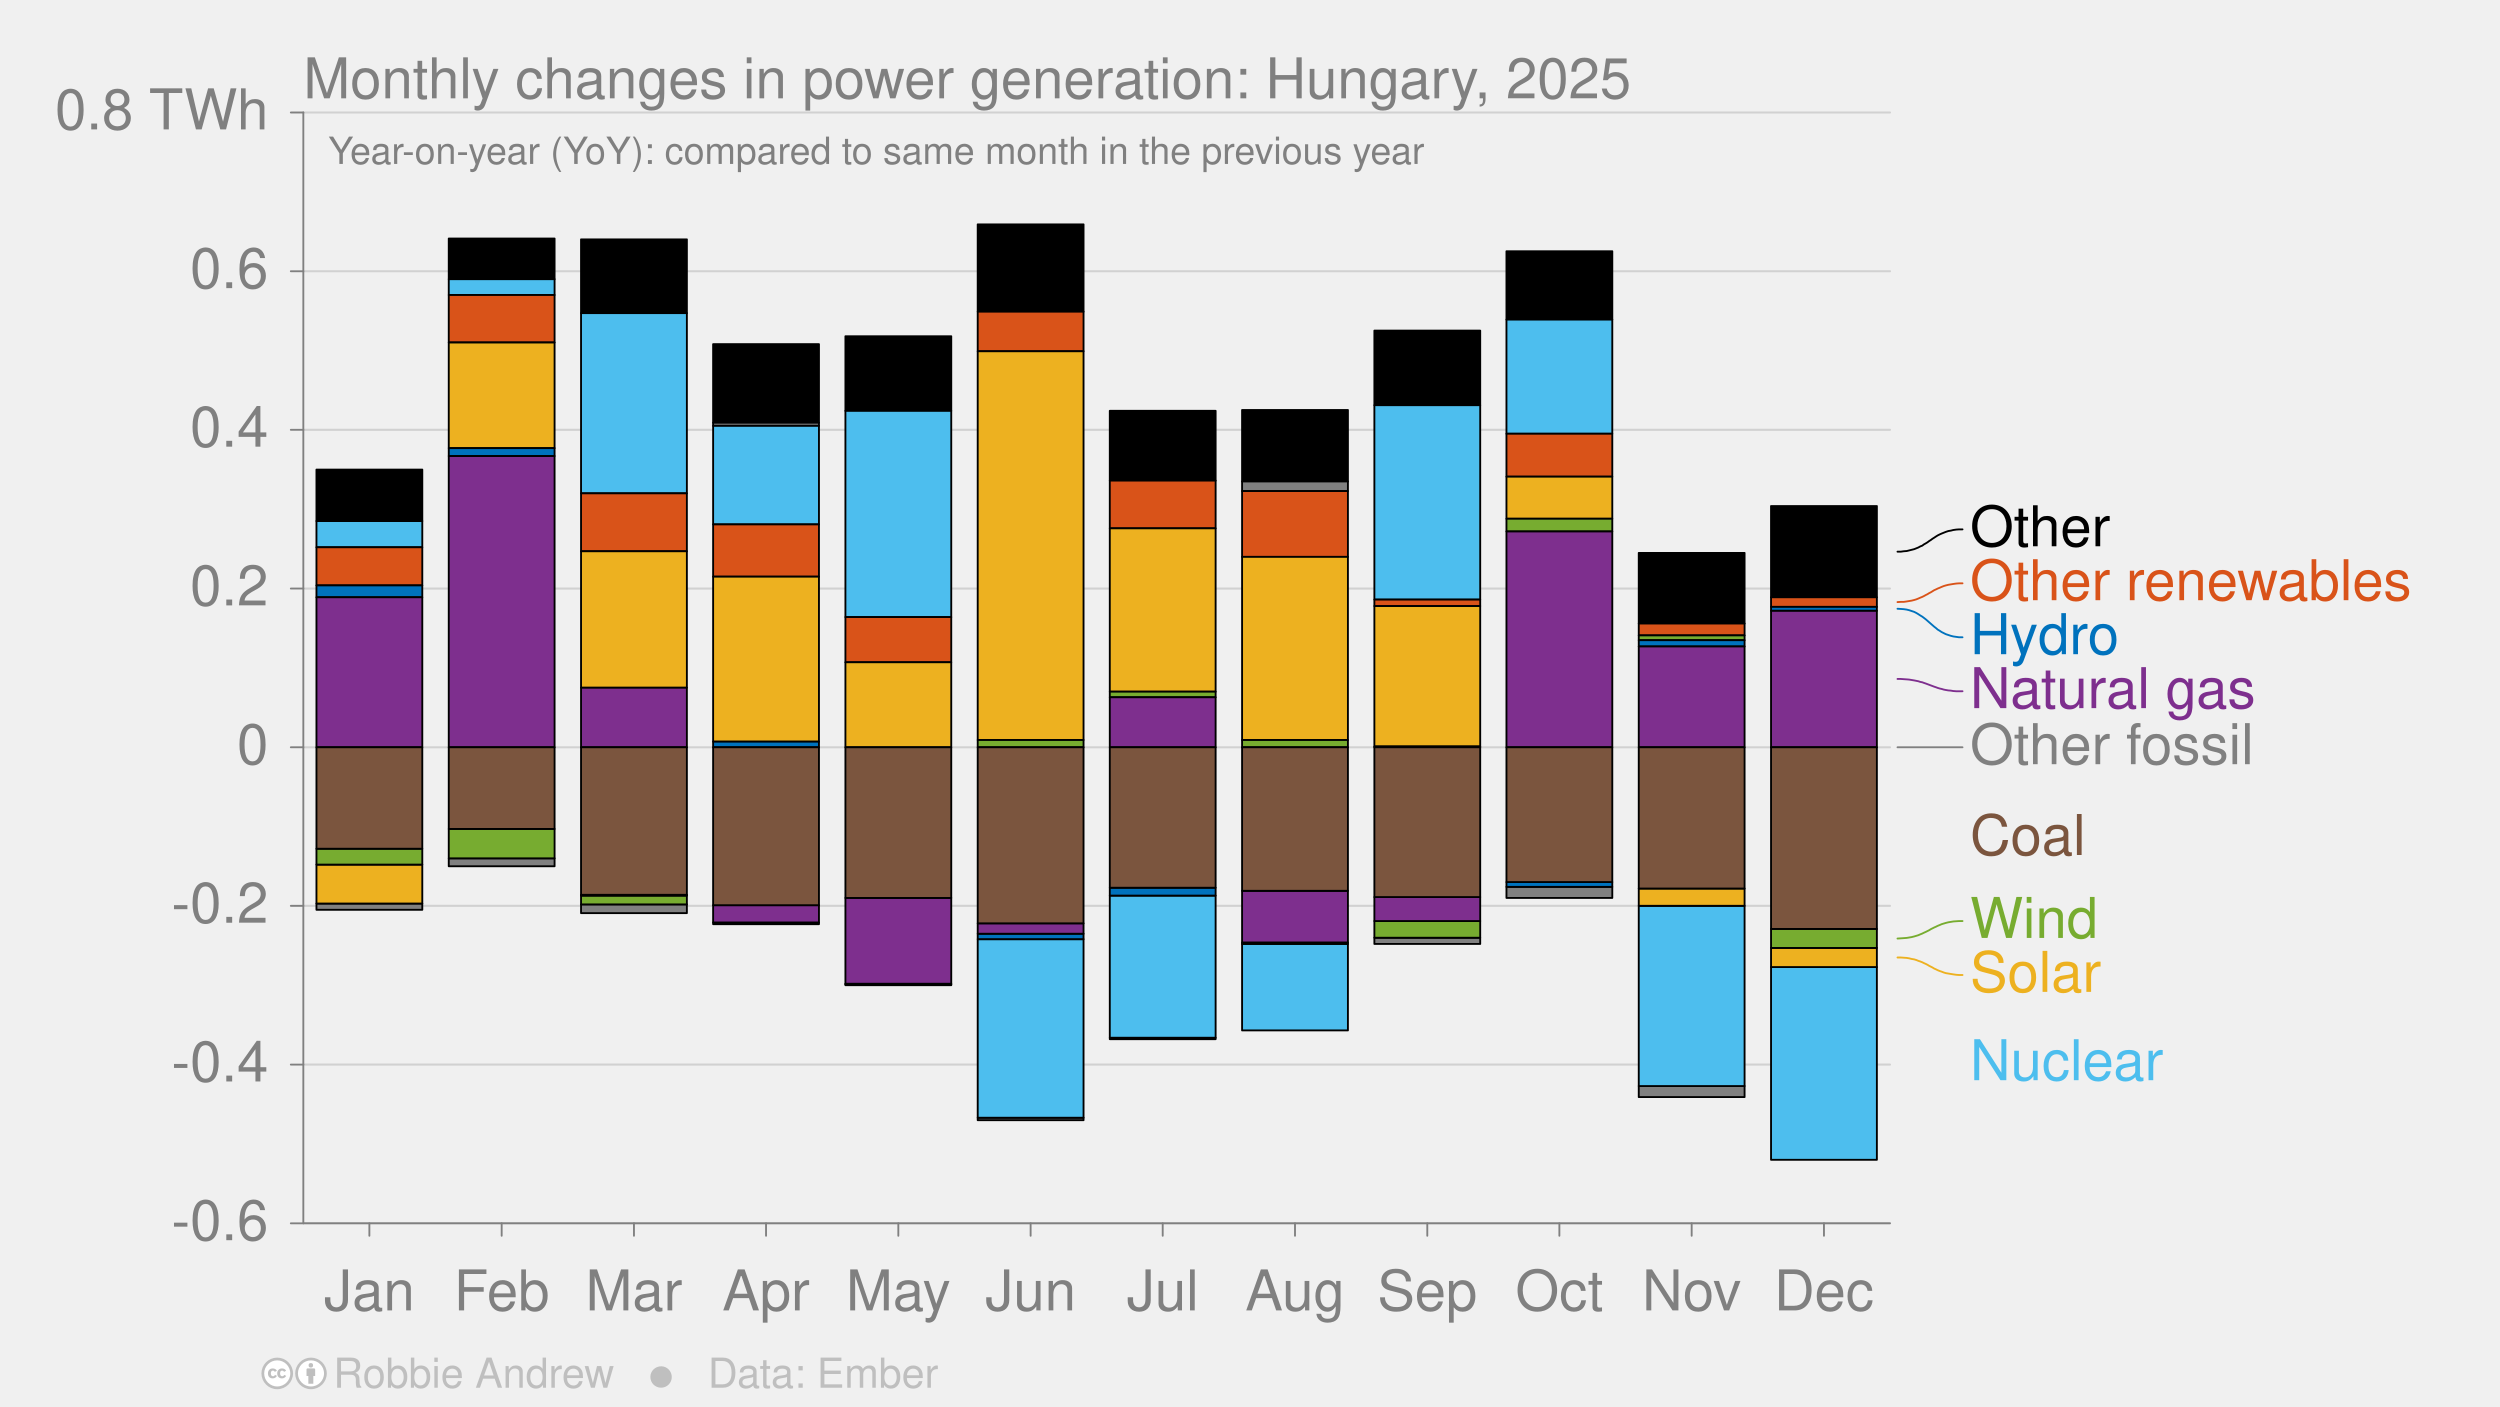
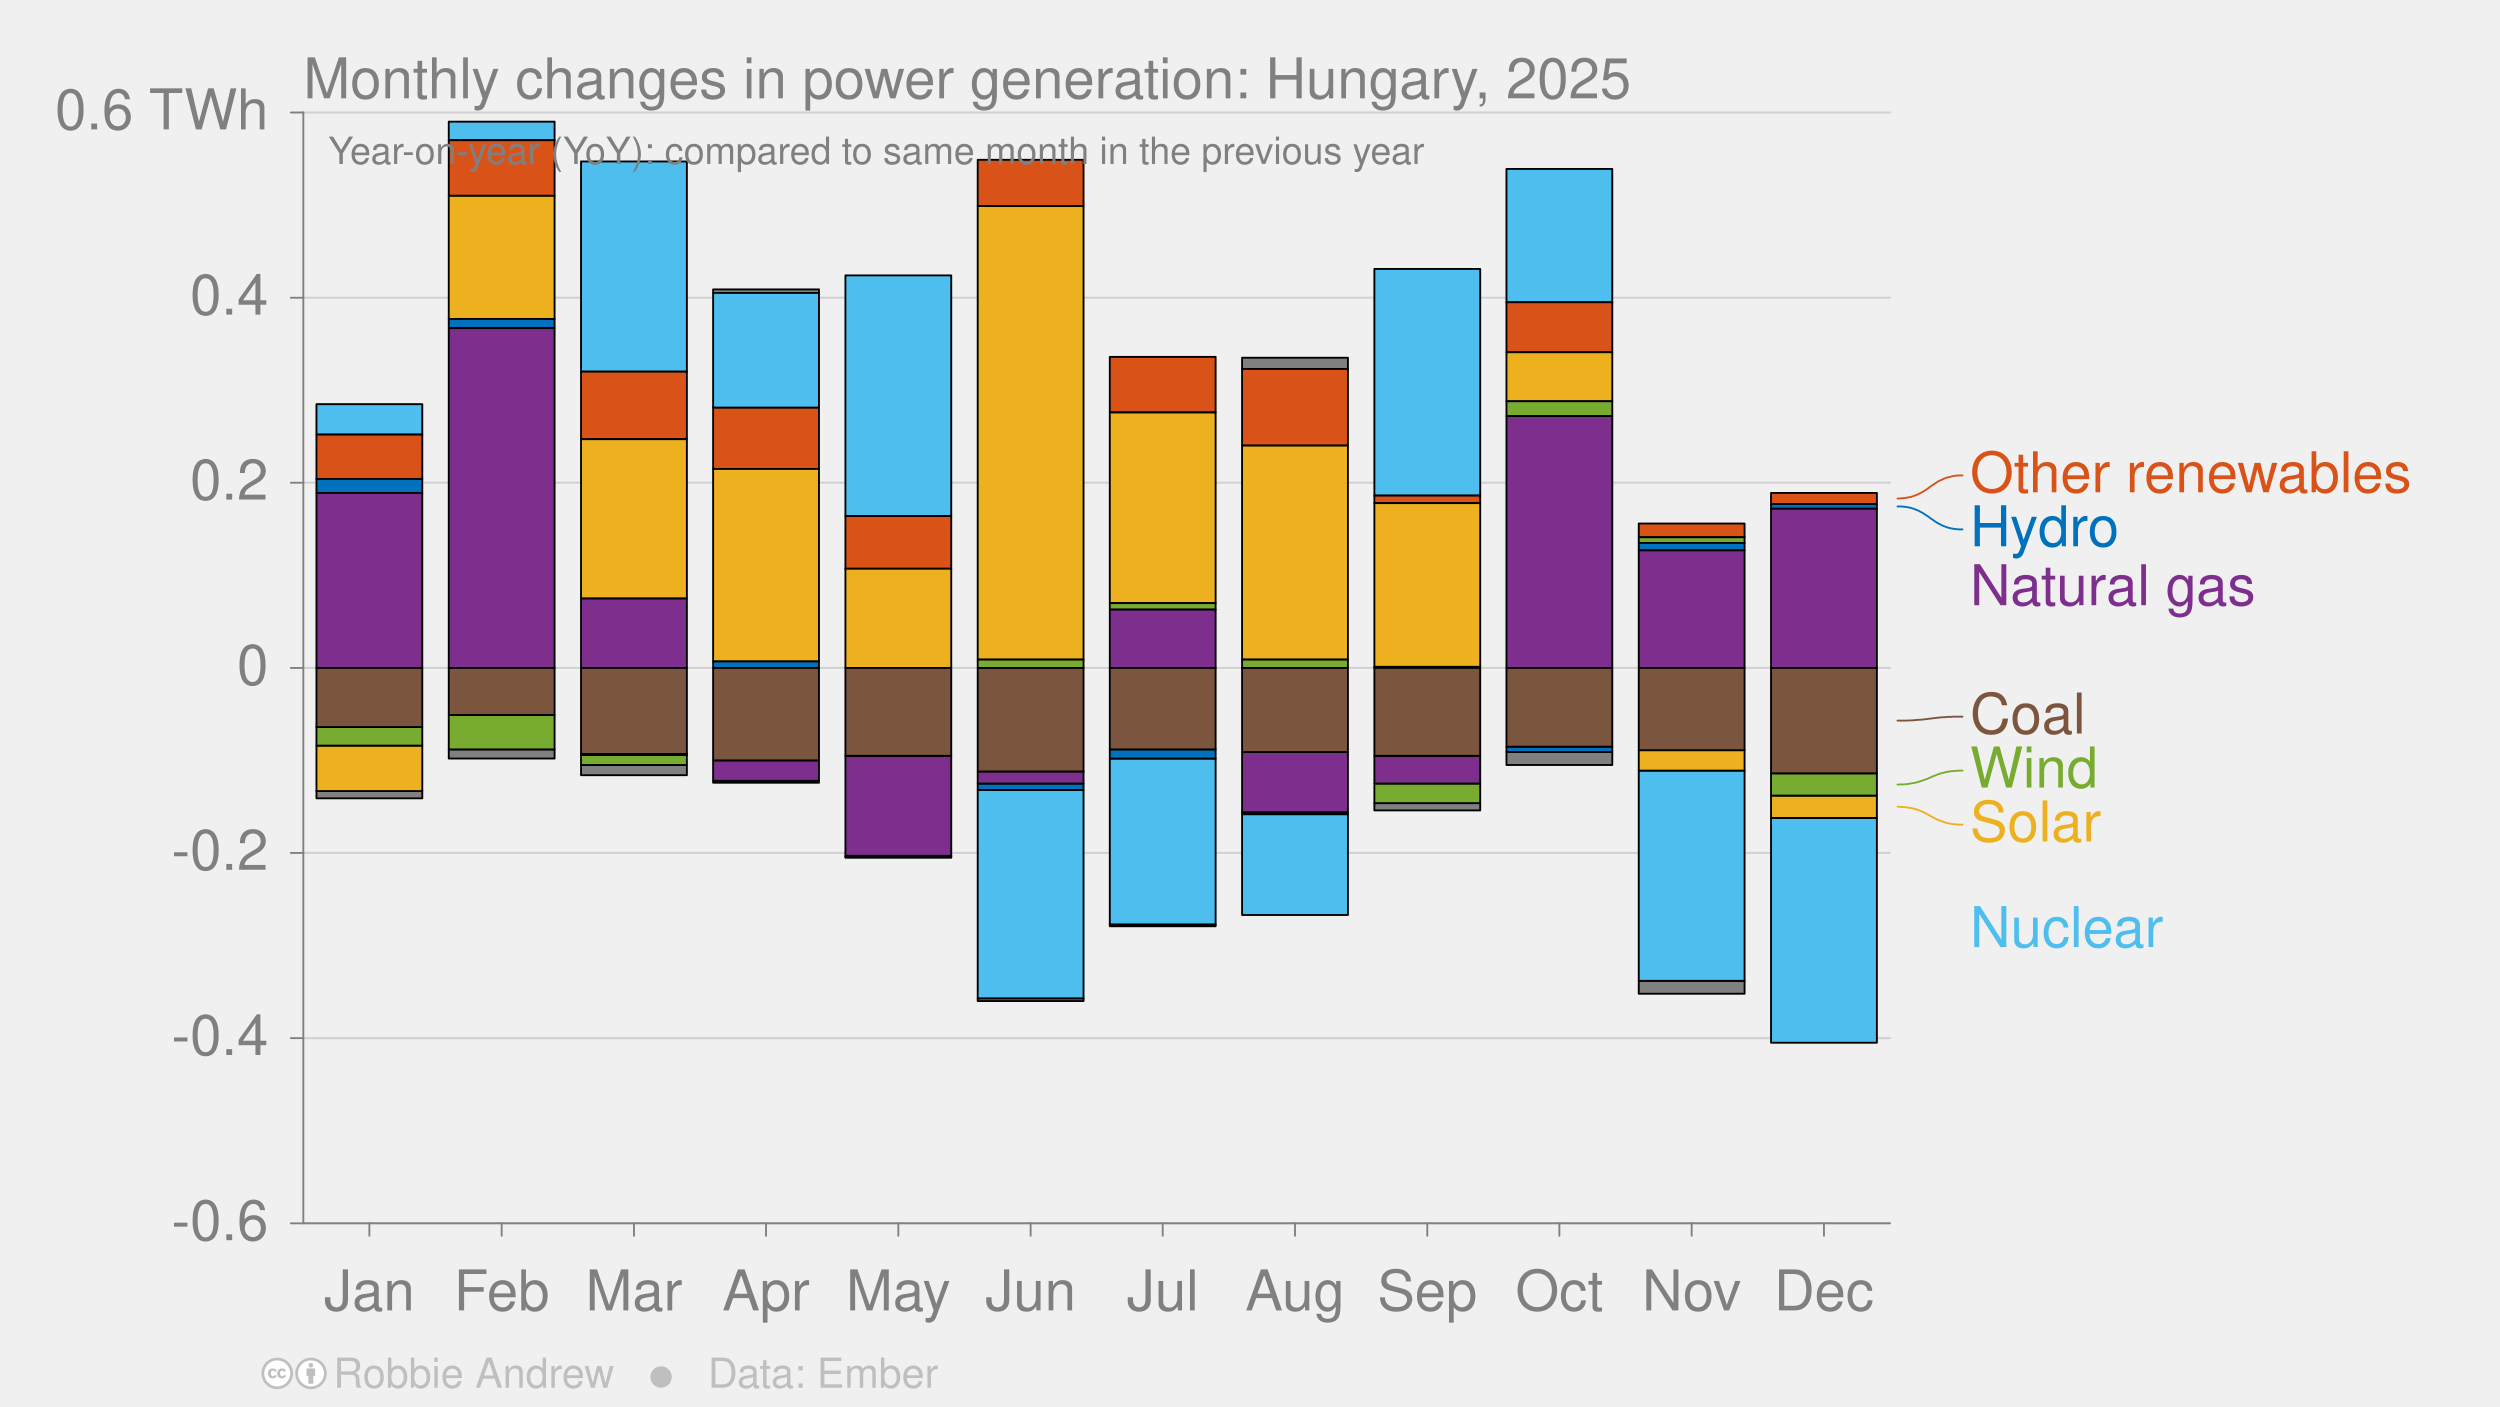
<svg xmlns="http://www.w3.org/2000/svg" xmlns:xlink="http://www.w3.org/1999/xlink" version="1.1" width="100%" height="100%" viewBox="0 0 1200.000 674.916">
  <style type="text/css">
  #main {font-family:Helvetica,Arial,sans-serif; font-size:27.00px;
         fill-opacity:1; fill:#000000; stroke:none; stroke-linejoin:round; stroke-linecap:round; stroke-width:1.00;}
  .marker {stroke-opacity:0;fill-opacity:0;}
  .marker:hover {stroke-opacity:0.5; fill-opacity:1;}
  .ticklabel {font-size:27.00px;fill:#808080;stroke:none;font-family:Helvetica}
  .ytl {text-anchor:end;}
  .dp1 {pointer-events:none;font-size:70%;text-anchor:middle;fill:#000000;}
  .dp2 {pointer-events:none;font-size:70%;text-anchor:middle;fill:#FFFFFF;}
  .numtip {pointer-events:none;}
  .cc {opacity:0.25;}
.dl_fe {background-color:#FDFFDF;display:flex;margin:auto;align-items:center}
.dl_fe_p {font-size:20px;text-align:center;margin:3px}
.dl_el {display:none;pointer-events:none;}
.cc:hover + .dl_el {display:block;}
text:hover + .dl_el {display:block;}
</style>
  <defs>
    <clipPath id="axis_clip">
      <rect x="145.8" y="54.2" width="761.2" height="532.8" />
    </clipPath>
    <path id="line_x" d="M 145.600,0 h 761.600" stroke="#262626" stroke-opacity="0.15" stroke-width="1.00" />
    <path id="tick_y" d="M 145.600,0 h -6.000" stroke="#808080" stroke-width="0.90" />
    <path id="tick_x" d="M 0,587.177 v 6.000" stroke="#808080" stroke-width="0.90" />
  </defs>
  <g id="main">
    <use xlink:href="#line_x" transform="translate(0,587.2)" />
-     <use xlink:href="#line_x" transform="translate(0,511.0)" />
-     <use xlink:href="#line_x" transform="translate(0,434.8)" />
-     <use xlink:href="#line_x" transform="translate(0,358.7)" />
-     <use xlink:href="#line_x" transform="translate(0,282.5)" />
-     <use xlink:href="#line_x" transform="translate(0,206.3)" />
-     <use xlink:href="#line_x" transform="translate(0,130.2)" />
+     <use xlink:href="#line_x" transform="translate(0,498.3)" />
+     <use xlink:href="#line_x" transform="translate(0,409.4)" />
+     <use xlink:href="#line_x" transform="translate(0,320.6)" />
+     <use xlink:href="#line_x" transform="translate(0,231.7)" />
+     <use xlink:href="#line_x" transform="translate(0,142.9)" />
    <use xlink:href="#line_x" transform="translate(0,54.0)" />
    <use xlink:href="#tick_y" transform="translate(0,587.2)" />
-     <use xlink:href="#tick_y" transform="translate(0,511.0)" />
-     <use xlink:href="#tick_y" transform="translate(0,434.8)" />
-     <use xlink:href="#tick_y" transform="translate(0,358.7)" />
-     <use xlink:href="#tick_y" transform="translate(0,282.5)" />
-     <use xlink:href="#tick_y" transform="translate(0,206.3)" />
-     <use xlink:href="#tick_y" transform="translate(0,130.2)" />
+     <use xlink:href="#tick_y" transform="translate(0,498.3)" />
+     <use xlink:href="#tick_y" transform="translate(0,409.4)" />
+     <use xlink:href="#tick_y" transform="translate(0,320.6)" />
+     <use xlink:href="#tick_y" transform="translate(0,231.7)" />
+     <use xlink:href="#tick_y" transform="translate(0,142.9)" />
    <use xlink:href="#tick_y" transform="translate(0,54.0)" />
    <use xlink:href="#tick_x" transform="translate(177.3,0)" />
    <use xlink:href="#tick_x" transform="translate(240.8,0)" />
    <use xlink:href="#tick_x" transform="translate(304.3,0)" />
    <use xlink:href="#tick_x" transform="translate(367.7,0)" />
    <use xlink:href="#tick_x" transform="translate(431.2,0)" />
    <use xlink:href="#tick_x" transform="translate(494.7,0)" />
    <use xlink:href="#tick_x" transform="translate(558.1,0)" />
    <use xlink:href="#tick_x" transform="translate(621.6,0)" />
    <use xlink:href="#tick_x" transform="translate(685.1,0)" />
    <use xlink:href="#tick_x" transform="translate(748.5,0)" />
    <use xlink:href="#tick_x" transform="translate(812.0,0)" />
    <use xlink:href="#tick_x" transform="translate(875.5,0)" />
    <polyline points="145.6,53.993 145.6,587.177 907.2,587.177" stroke="#808080" stroke-width="0.90" fill="none" />
    <text class="ticklabel xtl" transform="translate(177.3,629.0)" text-anchor="middle">Jan</text>
    <text class="ticklabel xtl" transform="translate(240.8,629.0)" text-anchor="middle">Feb</text>
    <text class="ticklabel xtl" transform="translate(304.3,629.0)" text-anchor="middle">Mar</text>
    <text class="ticklabel xtl" transform="translate(367.7,629.0)" text-anchor="middle">Apr</text>
    <text class="ticklabel xtl" transform="translate(431.2,629.0)" text-anchor="middle">May</text>
    <text class="ticklabel xtl" transform="translate(494.7,629.0)" text-anchor="middle">Jun</text>
    <text class="ticklabel xtl" transform="translate(558.1,629.0)" text-anchor="middle">Jul</text>
    <text class="ticklabel xtl" transform="translate(621.6,629.0)" text-anchor="middle">Aug</text>
    <text class="ticklabel xtl" transform="translate(685.1,629.0)" text-anchor="middle">Sep</text>
    <text class="ticklabel xtl" transform="translate(748.5,629.0)" text-anchor="middle">Oct</text>
    <text class="ticklabel xtl" transform="translate(812.0,629.0)" text-anchor="middle">Nov</text>
    <text class="ticklabel xtl" transform="translate(875.5,629.0)" text-anchor="middle">Dec</text>
    <text class="ticklabel ytl" transform="translate(128.8,595.3)">-0.6</text>
-     <text class="ticklabel ytl" transform="translate(128.8,519.1)">-0.4</text>
-     <text class="ticklabel ytl" transform="translate(128.8,442.9)">-0.2</text>
-     <text class="ticklabel ytl" transform="translate(128.8,366.8)">0</text>
-     <text class="ticklabel ytl" transform="translate(128.8,290.6)">0.2</text>
-     <text class="ticklabel ytl" transform="translate(128.8,214.4)">0.4</text>
-     <text class="ticklabel ytl" transform="translate(128.8,138.3)">0.6</text>
-     <text class="ticklabel ytl" transform="translate(128.8,62.1)">0.8 TWh</text>
-     <g stroke="#000" stroke-width="0.90" fill="#000" clip-path="url(#axis_clip)">
-       <polygon class="pl" points="151.9,225.4 151.9,250.1 202.7,250.1 202.7,225.4 151.9,225.4" />
-       <polygon class="pl" points="215.4,114.5 215.4,134.0 266.2,134.0 266.2,114.5 215.4,114.5" />
-       <polygon class="pl" points="278.9,114.9 278.9,150.3 329.7,150.3 329.7,114.9 278.9,114.9" />
-       <polygon class="pl" points="342.3,165.2 342.3,202.9 393.1,202.9 393.1,165.2 342.3,165.2" />
-       <polygon class="pl" points="405.8,161.4 405.8,197.2 456.6,197.2 456.6,161.4 405.8,161.4" />
-       <polygon class="pl" points="469.3,107.7 469.3,149.6 520.1,149.6 520.1,107.7 469.3,107.7" />
-       <polygon class="pl" points="532.7,197.2 532.7,230.7 583.5,230.7 583.5,197.2 532.7,197.2" />
-       <polygon class="pl" points="596.2,196.8 596.2,231.1 647.0,231.1 647.0,196.8 596.2,196.8" />
-       <polygon class="pl" points="659.7,158.7 659.7,194.5 710.5,194.5 710.5,158.7 659.7,158.7" />
-       <polygon class="pl" points="723.1,120.6 723.1,153.4 773.9,153.4 773.9,120.6 723.1,120.6" />
-       <polygon class="pl" points="786.6,265.4 786.6,299.3 837.4,299.3 837.4,265.4 786.6,265.4" />
-       <polygon class="pl" points="850.1,242.9 850.1,286.7 900.9,286.7 900.9,242.9 850.1,242.9" />
-     </g>
+     <text class="ticklabel ytl" transform="translate(128.8,506.4)">-0.4</text>
+     <text class="ticklabel ytl" transform="translate(128.8,417.5)">-0.2</text>
+     <text class="ticklabel ytl" transform="translate(128.8,328.7)">0</text>
+     <text class="ticklabel ytl" transform="translate(128.8,239.8)">0.2</text>
+     <text class="ticklabel ytl" transform="translate(128.8,151.0)">0.4</text>
+     <text class="ticklabel ytl" transform="translate(128.8,62.1)">0.6 TWh</text>
    <g stroke="#000" stroke-width="0.90" fill="#808080" clip-path="url(#axis_clip)">
-       <polygon class="pl" points="151.9,436.7 151.9,433.7 202.7,433.7 202.7,436.7 151.9,436.7" />
-       <polygon class="pl" points="215.4,415.8 215.4,412.0 266.2,412.0 266.2,415.8 215.4,415.8" />
-       <polygon class="pl" points="278.9,438.3 278.9,434.1 329.7,434.1 329.7,438.3 278.9,438.3" />
-       <polygon class="pl" points="342.3,202.9 342.3,204.4 393.1,204.4 393.1,202.9 342.3,202.9" />
-       <polygon class="pl" points="405.8,472.9 405.8,472.5 456.6,472.5 456.6,472.9 405.8,472.9" />
-       <polygon class="pl" points="469.3,537.7 469.3,536.5 520.1,536.5 520.1,537.7 469.3,537.7" />
-       <polygon class="pl" points="532.7,498.8 532.7,498.1 583.5,498.1 583.5,498.8 532.7,498.8" />
-       <polygon class="pl" points="596.2,231.1 596.2,235.7 647.0,235.7 647.0,231.1 596.2,231.1" />
-       <polygon class="pl" points="659.7,453.1 659.7,450.1 710.5,450.1 710.5,453.1 659.7,453.1" />
-       <polygon class="pl" points="723.1,431.0 723.1,425.7 773.9,425.7 773.9,431.0 723.1,431.0" />
-       <polygon class="pl" points="786.6,526.6 786.6,521.3 837.4,521.3 837.4,526.6 786.6,526.6" />
+       <polygon class="pl" points="151.9,383.2 151.9,379.7 202.7,379.7 202.7,383.2 151.9,383.2" />
+       <polygon class="pl" points="215.4,364.1 215.4,359.7 266.2,359.7 266.2,364.1 215.4,364.1" />
+       <polygon class="pl" points="278.9,372.1 278.9,367.2 329.7,367.2 329.7,372.1 278.9,372.1" />
+       <polygon class="pl" points="342.3,138.9 342.3,140.6 393.1,140.6 393.1,138.9 342.3,138.9" />
+       <polygon class="pl" points="405.8,411.7 405.8,411.2 456.6,411.2 456.6,411.7 405.8,411.7" />
+       <polygon class="pl" points="469.3,480.5 469.3,479.2 520.1,479.2 520.1,480.5 469.3,480.5" />
+       <polygon class="pl" points="532.7,444.6 532.7,443.7 583.5,443.7 583.5,444.6 532.7,444.6" />
+       <polygon class="pl" points="596.2,171.7 596.2,177.1 647.0,177.1 647.0,171.7 596.2,171.7" />
+       <polygon class="pl" points="659.7,389.0 659.7,385.5 710.5,385.5 710.5,389.0 659.7,389.0" />
+       <polygon class="pl" points="723.1,367.2 723.1,361.0 773.9,361.0 773.9,367.2 723.1,367.2" />
+       <polygon class="pl" points="786.6,477.0 786.6,470.8 837.4,470.8 837.4,477.0 786.6,477.0" />
    </g>
    <g stroke="#000" stroke-width="0.90" fill="#4DBEEE" clip-path="url(#axis_clip)">
-       <polygon class="pl" points="151.9,250.1 151.9,262.7 202.7,262.7 202.7,250.1 151.9,250.1" />
-       <polygon class="pl" points="215.4,134.0 215.4,141.6 266.2,141.6 266.2,134.0 215.4,134.0" />
-       <polygon class="pl" points="278.9,150.3 278.9,236.8 329.7,236.8 329.7,150.3 278.9,150.3" />
-       <polygon class="pl" points="342.3,204.4 342.3,251.7 393.1,251.7 393.1,204.4 342.3,204.4" />
-       <polygon class="pl" points="405.8,197.2 405.8,296.2 456.6,296.2 456.6,197.2 405.8,197.2" />
-       <polygon class="pl" points="469.3,536.5 469.3,450.8 520.1,450.8 520.1,536.5 469.3,536.5" />
-       <polygon class="pl" points="532.7,498.1 532.7,429.9 583.5,429.9 583.5,498.1 532.7,498.1" />
-       <polygon class="pl" points="596.2,494.6 596.2,453.1 647.0,453.1 647.0,494.6 596.2,494.6" />
-       <polygon class="pl" points="659.7,194.5 659.7,287.8 710.5,287.8 710.5,194.5 659.7,194.5" />
-       <polygon class="pl" points="723.1,153.4 723.1,208.2 773.9,208.2 773.9,153.4 723.1,153.4" />
-       <polygon class="pl" points="786.6,521.3 786.6,434.8 837.4,434.8 837.4,521.3 786.6,521.3" />
-       <polygon class="pl" points="850.1,556.7 850.1,464.2 900.9,464.2 900.9,556.7 850.1,556.7" />
+       <polygon class="pl" points="151.9,194.0 151.9,208.6 202.7,208.6 202.7,194.0 151.9,194.0" />
+       <polygon class="pl" points="215.4,58.4 215.4,67.3 266.2,67.3 266.2,58.4 215.4,58.4" />
+       <polygon class="pl" points="278.9,77.5 278.9,178.4 329.7,178.4 329.7,77.5 278.9,77.5" />
+       <polygon class="pl" points="342.3,140.6 342.3,195.7 393.1,195.7 393.1,140.6 342.3,140.6" />
+       <polygon class="pl" points="405.8,132.2 405.8,247.7 456.6,247.7 456.6,132.2 405.8,132.2" />
+       <polygon class="pl" points="469.3,479.2 469.3,379.2 520.1,379.2 520.1,479.2 469.3,479.2" />
+       <polygon class="pl" points="532.7,443.7 532.7,364.1 583.5,364.1 583.5,443.7 532.7,443.7" />
+       <polygon class="pl" points="596.2,439.2 596.2,390.8 647.0,390.8 647.0,439.2 596.2,439.2" />
+       <polygon class="pl" points="659.7,129.1 659.7,237.9 710.5,237.9 710.5,129.1 659.7,129.1" />
+       <polygon class="pl" points="723.1,81.1 723.1,145.1 773.9,145.1 773.9,81.1 723.1,81.1" />
+       <polygon class="pl" points="786.6,470.8 786.6,369.9 837.4,369.9 837.4,470.8 786.6,470.8" />
+       <polygon class="pl" points="850.1,500.5 850.1,392.6 900.9,392.6 900.9,500.5 850.1,500.5" />
    </g>
    <g stroke="#000" stroke-width="0.90" fill="#D95319" clip-path="url(#axis_clip)">
-       <polygon class="pl" points="151.9,262.7 151.9,281.0 202.7,281.0 202.7,262.7 151.9,262.7" />
-       <polygon class="pl" points="215.4,141.6 215.4,164.4 266.2,164.4 266.2,141.6 215.4,141.6" />
-       <polygon class="pl" points="278.9,236.8 278.9,264.6 329.7,264.6 329.7,236.8 278.9,236.8" />
-       <polygon class="pl" points="342.3,251.7 342.3,276.8 393.1,276.8 393.1,251.7 342.3,251.7" />
-       <polygon class="pl" points="405.8,296.2 405.8,317.9 456.6,317.9 456.6,296.2 405.8,296.2" />
-       <polygon class="pl" points="469.3,149.6 469.3,168.6 520.1,168.6 520.1,149.6 469.3,149.6" />
-       <polygon class="pl" points="532.7,230.7 532.7,253.6 583.5,253.6 583.5,230.7 532.7,230.7" />
-       <polygon class="pl" points="596.2,235.7 596.2,267.3 647.0,267.3 647.0,235.7 596.2,235.7" />
-       <polygon class="pl" points="659.7,287.8 659.7,290.9 710.5,290.9 710.5,287.8 659.7,287.8" />
-       <polygon class="pl" points="723.1,208.2 723.1,228.8 773.9,228.8 773.9,208.2 723.1,208.2" />
-       <polygon class="pl" points="786.6,299.3 786.6,305.0 837.4,305.0 837.4,299.3 786.6,299.3" />
-       <polygon class="pl" points="850.1,286.7 850.1,291.3 900.9,291.3 900.9,286.7 850.1,286.7" />
+       <polygon class="pl" points="151.9,208.6 151.9,229.9 202.7,229.9 202.7,208.6 151.9,208.6" />
+       <polygon class="pl" points="215.4,67.3 215.4,94.0 266.2,94.0 266.2,67.3 215.4,67.3" />
+       <polygon class="pl" points="278.9,178.4 278.9,210.8 329.7,210.8 329.7,178.4 278.9,178.4" />
+       <polygon class="pl" points="342.3,195.7 342.3,225.1 393.1,225.1 393.1,195.7 342.3,195.7" />
+       <polygon class="pl" points="405.8,247.7 405.8,273.0 456.6,273.0 456.6,247.7 405.8,247.7" />
+       <polygon class="pl" points="469.3,76.7 469.3,98.9 520.1,98.9 520.1,76.7 469.3,76.7" />
+       <polygon class="pl" points="532.7,171.3 532.7,198.0 583.5,198.0 583.5,171.3 532.7,171.3" />
+       <polygon class="pl" points="596.2,177.1 596.2,213.9 647.0,213.9 647.0,177.1 596.2,177.1" />
+       <polygon class="pl" points="659.7,237.9 659.7,241.5 710.5,241.5 710.5,237.9 659.7,237.9" />
+       <polygon class="pl" points="723.1,145.1 723.1,169.1 773.9,169.1 773.9,145.1 723.1,145.1" />
+       <polygon class="pl" points="786.6,251.3 786.6,257.9 837.4,257.9 837.4,251.3 786.6,251.3" />
+       <polygon class="pl" points="850.1,236.6 850.1,241.9 900.9,241.9 900.9,236.6 850.1,236.6" />
    </g>
    <g stroke="#000" stroke-width="0.90" fill="#EDB120" clip-path="url(#axis_clip)">
-       <polygon class="pl" points="151.9,433.7 151.9,415.0 202.7,415.0 202.7,433.7 151.9,433.7" />
-       <polygon class="pl" points="215.4,164.4 215.4,215.1 266.2,215.1 266.2,164.4 215.4,164.4" />
-       <polygon class="pl" points="278.9,264.6 278.9,330.1 329.7,330.1 329.7,264.6 278.9,264.6" />
-       <polygon class="pl" points="342.3,276.8 342.3,356.0 393.1,356.0 393.1,276.8 342.3,276.8" />
-       <polygon class="pl" points="405.8,317.9 405.8,358.7 456.6,358.7 456.6,317.9 405.8,317.9" />
-       <polygon class="pl" points="469.3,168.6 469.3,355.2 520.1,355.2 520.1,168.6 469.3,168.6" />
-       <polygon class="pl" points="532.7,253.6 532.7,332.0 583.5,332.0 583.5,253.6 532.7,253.6" />
-       <polygon class="pl" points="596.2,267.3 596.2,355.2 647.0,355.2 647.0,267.3 596.2,267.3" />
-       <polygon class="pl" points="659.7,290.9 659.7,358.3 710.5,358.3 710.5,290.9 659.7,290.9" />
-       <polygon class="pl" points="723.1,228.8 723.1,249.0 773.9,249.0 773.9,228.8 723.1,228.8" />
-       <polygon class="pl" points="786.6,434.8 786.6,426.5 837.4,426.5 837.4,434.8 786.6,434.8" />
-       <polygon class="pl" points="850.1,464.2 850.1,455.0 900.9,455.0 900.9,464.2 850.1,464.2" />
+       <polygon class="pl" points="151.9,379.7 151.9,357.9 202.7,357.9 202.7,379.7 151.9,379.7" />
+       <polygon class="pl" points="215.4,94.0 215.4,153.1 266.2,153.1 266.2,94.0 215.4,94.0" />
+       <polygon class="pl" points="278.9,210.8 278.9,287.3 329.7,287.3 329.7,210.8 278.9,210.8" />
+       <polygon class="pl" points="342.3,225.1 342.3,317.5 393.1,317.5 393.1,225.1 342.3,225.1" />
+       <polygon class="pl" points="405.8,273.0 405.8,320.6 456.6,320.6 456.6,273.0 405.8,273.0" />
+       <polygon class="pl" points="469.3,98.9 469.3,316.6 520.1,316.6 520.1,98.9 469.3,98.9" />
+       <polygon class="pl" points="532.7,198.0 532.7,289.5 583.5,289.5 583.5,198.0 532.7,198.0" />
+       <polygon class="pl" points="596.2,213.9 596.2,316.6 647.0,316.6 647.0,213.9 596.2,213.9" />
+       <polygon class="pl" points="659.7,241.5 659.7,320.1 710.5,320.1 710.5,241.5 659.7,241.5" />
+       <polygon class="pl" points="723.1,169.1 723.1,192.6 773.9,192.6 773.9,169.1 723.1,169.1" />
+       <polygon class="pl" points="786.6,369.9 786.6,360.1 837.4,360.1 837.4,369.9 786.6,369.9" />
+       <polygon class="pl" points="850.1,392.6 850.1,381.9 900.9,381.9 900.9,392.6 850.1,392.6" />
    </g>
    <g stroke="#000" stroke-width="0.90" fill="#77AC30" clip-path="url(#axis_clip)">
-       <polygon class="pl" points="151.9,415.0 151.9,407.4 202.7,407.4 202.7,415.0 151.9,415.0" />
-       <polygon class="pl" points="215.4,412.0 215.4,397.9 266.2,397.9 266.2,412.0 215.4,412.0" />
-       <polygon class="pl" points="278.9,434.1 278.9,429.9 329.7,429.9 329.7,434.1 278.9,434.1" />
-       <polygon class="pl" points="342.3,443.6 342.3,442.8 393.1,442.8 393.1,443.6 342.3,443.6" />
-       <polygon class="pl" points="469.3,355.2 469.3,358.7 520.1,358.7 520.1,355.2 469.3,355.2" />
-       <polygon class="pl" points="532.7,332.0 532.7,334.7 583.5,334.7 583.5,332.0 532.7,332.0" />
-       <polygon class="pl" points="596.2,355.2 596.2,358.7 647.0,358.7 647.0,355.2 596.2,355.2" />
-       <polygon class="pl" points="659.7,450.1 659.7,442.1 710.5,442.1 710.5,450.1 659.7,450.1" />
-       <polygon class="pl" points="723.1,249.0 723.1,255.1 773.9,255.1 773.9,249.0 723.1,249.0" />
-       <polygon class="pl" points="786.6,305.0 786.6,307.3 837.4,307.3 837.4,305.0 786.6,305.0" />
-       <polygon class="pl" points="850.1,455.0 850.1,445.9 900.9,445.9 900.9,455.0 850.1,455.0" />
+       <polygon class="pl" points="151.9,357.9 151.9,349.0 202.7,349.0 202.7,357.9 151.9,357.9" />
+       <polygon class="pl" points="215.4,359.7 215.4,343.2 266.2,343.2 266.2,359.7 215.4,359.7" />
+       <polygon class="pl" points="278.9,367.2 278.9,362.4 329.7,362.4 329.7,367.2 278.9,367.2" />
+       <polygon class="pl" points="342.3,375.7 342.3,374.8 393.1,374.8 393.1,375.7 342.3,375.7" />
+       <polygon class="pl" points="469.3,316.6 469.3,320.6 520.1,320.6 520.1,316.6 469.3,316.6" />
+       <polygon class="pl" points="532.7,289.5 532.7,292.6 583.5,292.6 583.5,289.5 532.7,289.5" />
+       <polygon class="pl" points="596.2,316.6 596.2,320.6 647.0,320.6 647.0,316.6 596.2,316.6" />
+       <polygon class="pl" points="659.7,385.5 659.7,376.1 710.5,376.1 710.5,385.5 659.7,385.5" />
+       <polygon class="pl" points="723.1,192.6 723.1,199.7 773.9,199.7 773.9,192.6 723.1,192.6" />
+       <polygon class="pl" points="786.6,257.9 786.6,260.6 837.4,260.6 837.4,257.9 786.6,257.9" />
+       <polygon class="pl" points="850.1,381.9 850.1,371.2 900.9,371.2 900.9,381.9 850.1,381.9" />
    </g>
    <g stroke="#000" stroke-width="0.90" fill="#0072BD" clip-path="url(#axis_clip)">
-       <polygon class="pl" points="151.9,281.0 151.9,286.7 202.7,286.7 202.7,281.0 151.9,281.0" />
-       <polygon class="pl" points="215.4,215.1 215.4,218.9 266.2,218.9 266.2,215.1 215.4,215.1" />
-       <polygon class="pl" points="278.9,429.9 278.9,429.5 329.7,429.5 329.7,429.9 278.9,429.9" />
-       <polygon class="pl" points="342.3,356.0 342.3,358.7 393.1,358.7 393.1,356.0 342.3,356.0" />
-       <polygon class="pl" points="405.8,472.5 405.8,472.2 456.6,472.2 456.6,472.5 405.8,472.5" />
-       <polygon class="pl" points="469.3,450.8 469.3,448.2 520.1,448.2 520.1,450.8 469.3,450.8" />
-       <polygon class="pl" points="532.7,429.9 532.7,426.1 583.5,426.1 583.5,429.9 532.7,429.9" />
-       <polygon class="pl" points="596.2,453.1 596.2,452.4 647.0,452.4 647.0,453.1 596.2,453.1" />
-       <polygon class="pl" points="659.7,358.3 659.7,358.7 710.5,358.7 710.5,358.3 659.7,358.3" />
-       <polygon class="pl" points="723.1,425.7 723.1,423.4 773.9,423.4 773.9,425.7 723.1,425.7" />
-       <polygon class="pl" points="786.6,307.3 786.6,310.3 837.4,310.3 837.4,307.3 786.6,307.3" />
-       <polygon class="pl" points="850.1,291.3 850.1,293.2 900.9,293.2 900.9,291.3 850.1,291.3" />
+       <polygon class="pl" points="151.9,229.9 151.9,236.6 202.7,236.6 202.7,229.9 151.9,229.9" />
+       <polygon class="pl" points="215.4,153.1 215.4,157.5 266.2,157.5 266.2,153.1 215.4,153.1" />
+       <polygon class="pl" points="278.9,362.4 278.9,361.9 329.7,361.9 329.7,362.4 278.9,362.4" />
+       <polygon class="pl" points="342.3,317.5 342.3,320.6 393.1,320.6 393.1,317.5 342.3,317.5" />
+       <polygon class="pl" points="405.8,411.2 405.8,410.8 456.6,410.8 456.6,411.2 405.8,411.2" />
+       <polygon class="pl" points="469.3,379.2 469.3,376.1 520.1,376.1 520.1,379.2 469.3,379.2" />
+       <polygon class="pl" points="532.7,364.1 532.7,359.7 583.5,359.7 583.5,364.1 532.7,364.1" />
+       <polygon class="pl" points="596.2,390.8 596.2,389.9 647.0,389.9 647.0,390.8 596.2,390.8" />
+       <polygon class="pl" points="659.7,320.1 659.7,320.6 710.5,320.6 710.5,320.1 659.7,320.1" />
+       <polygon class="pl" points="723.1,361.0 723.1,358.4 773.9,358.4 773.9,361.0 723.1,361.0" />
+       <polygon class="pl" points="786.6,260.6 786.6,264.2 837.4,264.2 837.4,260.6 786.6,260.6" />
+       <polygon class="pl" points="850.1,241.9 850.1,244.2 900.9,244.2 900.9,241.9 850.1,241.9" />
    </g>
    <g stroke="#000" stroke-width="0.90" fill="#7E2F8E" clip-path="url(#axis_clip)">
-       <polygon class="pl" points="151.9,286.7 151.9,358.7 202.7,358.7 202.7,286.7 151.9,286.7" />
-       <polygon class="pl" points="215.4,218.9 215.4,358.7 266.2,358.7 266.2,218.9 215.4,218.9" />
-       <polygon class="pl" points="278.9,330.1 278.9,358.7 329.7,358.7 329.7,330.1 278.9,330.1" />
-       <polygon class="pl" points="342.3,442.8 342.3,434.5 393.1,434.5 393.1,442.8 342.3,442.8" />
-       <polygon class="pl" points="405.8,472.2 405.8,431.0 456.6,431.0 456.6,472.2 405.8,472.2" />
-       <polygon class="pl" points="469.3,448.2 469.3,443.2 520.1,443.2 520.1,448.2 469.3,448.2" />
-       <polygon class="pl" points="532.7,334.7 532.7,358.7 583.5,358.7 583.5,334.7 532.7,334.7" />
-       <polygon class="pl" points="596.2,452.4 596.2,427.6 647.0,427.6 647.0,452.4 596.2,452.4" />
-       <polygon class="pl" points="659.7,442.1 659.7,430.6 710.5,430.6 710.5,442.1 659.7,442.1" />
-       <polygon class="pl" points="723.1,255.1 723.1,358.7 773.9,358.7 773.9,255.1 723.1,255.1" />
-       <polygon class="pl" points="786.6,310.3 786.6,358.7 837.4,358.7 837.4,310.3 786.6,310.3" />
-       <polygon class="pl" points="850.1,293.2 850.1,358.7 900.9,358.7 900.9,293.2 850.1,293.2" />
+       <polygon class="pl" points="151.9,236.6 151.9,320.6 202.7,320.6 202.7,236.6 151.9,236.6" />
+       <polygon class="pl" points="215.4,157.5 215.4,320.6 266.2,320.6 266.2,157.5 215.4,157.5" />
+       <polygon class="pl" points="278.9,287.3 278.9,320.6 329.7,320.6 329.7,287.3 278.9,287.3" />
+       <polygon class="pl" points="342.3,374.8 342.3,365.0 393.1,365.0 393.1,374.8 342.3,374.8" />
+       <polygon class="pl" points="405.8,410.8 405.8,362.8 456.6,362.8 456.6,410.8 405.8,410.8" />
+       <polygon class="pl" points="469.3,376.1 469.3,370.3 520.1,370.3 520.1,376.1 469.3,376.1" />
+       <polygon class="pl" points="532.7,292.6 532.7,320.6 583.5,320.6 583.5,292.6 532.7,292.6" />
+       <polygon class="pl" points="596.2,389.9 596.2,361.0 647.0,361.0 647.0,389.9 596.2,389.9" />
+       <polygon class="pl" points="659.7,376.1 659.7,362.8 710.5,362.8 710.5,376.1 659.7,376.1" />
+       <polygon class="pl" points="723.1,199.7 723.1,320.6 773.9,320.6 773.9,199.7 723.1,199.7" />
+       <polygon class="pl" points="786.6,264.2 786.6,320.6 837.4,320.6 837.4,264.2 786.6,264.2" />
+       <polygon class="pl" points="850.1,244.2 850.1,320.6 900.9,320.6 900.9,244.2 850.1,244.2" />
    </g>
    <g stroke="#000" stroke-width="0.90" fill="#7B553E" clip-path="url(#axis_clip)">
-       <polygon class="pl" points="151.9,407.4 151.9,358.7 202.7,358.7 202.7,407.4 151.9,407.4" />
-       <polygon class="pl" points="215.4,397.9 215.4,358.7 266.2,358.7 266.2,397.9 215.4,397.9" />
-       <polygon class="pl" points="278.9,429.5 278.9,358.7 329.7,358.7 329.7,429.5 278.9,429.5" />
-       <polygon class="pl" points="342.3,434.5 342.3,358.7 393.1,358.7 393.1,434.5 342.3,434.5" />
-       <polygon class="pl" points="405.8,431.0 405.8,358.7 456.6,358.7 456.6,431.0 405.8,431.0" />
-       <polygon class="pl" points="469.3,443.2 469.3,358.7 520.1,358.7 520.1,443.2 469.3,443.2" />
-       <polygon class="pl" points="532.7,426.1 532.7,358.7 583.5,358.7 583.5,426.1 532.7,426.1" />
-       <polygon class="pl" points="596.2,427.6 596.2,358.7 647.0,358.7 647.0,427.6 596.2,427.6" />
-       <polygon class="pl" points="659.7,430.6 659.7,358.7 710.5,358.7 710.5,430.6 659.7,430.6" />
-       <polygon class="pl" points="723.1,423.4 723.1,358.7 773.9,358.7 773.9,423.4 723.1,423.4" />
-       <polygon class="pl" points="786.6,426.5 786.6,358.7 837.4,358.7 837.4,426.5 786.6,426.5" />
-       <polygon class="pl" points="850.1,445.9 850.1,358.7 900.9,358.7 900.9,445.9 850.1,445.9" />
-     </g>
-     <text transform="translate(945.6,402.3)" dy="8.1" font-size="27.00" fill="#7B553E" stroke="none">Coal</text>
-     <text transform="translate(945.6,331.8)" dy="8.1" font-size="27.00" fill="#7E2F8E" stroke="none">Natural gas</text>
-     <text transform="translate(945.6,305.9)" dy="8.1" font-size="27.00" fill="#0072BD" stroke="none">Hydro</text>
-     <text transform="translate(945.6,442.1)" dy="8.1" font-size="27.00" fill="#77AC30" stroke="none">Wind</text>
-     <text transform="translate(945.6,468.0)" dy="8.1" font-size="27.00" fill="#EDB120" stroke="none">Solar</text>
-     <text transform="translate(945.6,280.0)" dy="8.1" font-size="27.00" fill="#D95319" stroke="none">Other renewables</text>
-     <text transform="translate(945.6,510.4)" dy="8.1" font-size="27.00" fill="#4DBEEE" stroke="none">Nuclear</text>
-     <text transform="translate(945.6,358.7)" dy="8.1" font-size="27.00" fill="#808080" stroke="none">Other fossil</text>
-     <text transform="translate(945.6,254.1)" dy="8.1" font-size="27.00" fill="#000" stroke="none">Other</text>
-     <polyline class="pl" points="910.8,325.9 912.4,325.9 913.8,326.0 915.2,326.1 916.4,326.2 917.6,326.4 918.8,326.6 919.8,326.8 920.8,327.0 921.7,327.3 922.7,327.5 923.5,327.8 924.4,328.1 925.2,328.4 926.0,328.7 926.8,329.0 927.6,329.3 928.4,329.6 929.3,329.9 930.1,330.2 931.1,330.5 932.0,330.7 933.0,331.0 934.0,331.2 935.2,331.4 936.4,331.5 937.6,331.7 939.0,331.8 940.4,331.8 942.0,331.8" stroke="#7E2F8E" stroke-width="0.90" stroke-opacity="1.00" fill="none" />
-     <polyline class="pl" points="910.8,292.2 912.4,292.3 913.8,292.4 915.2,292.6 916.4,292.9 917.6,293.3 918.8,293.7 919.8,294.2 920.8,294.8 921.7,295.4 922.7,296.0 923.5,296.6 924.4,297.3 925.2,298.0 926.0,298.7 926.8,299.4 927.6,300.1 928.4,300.8 929.3,301.5 930.1,302.2 931.1,302.8 932.0,303.4 933.0,303.9 934.0,304.4 935.2,304.8 936.4,305.2 937.6,305.5 939.0,305.7 940.4,305.9 942.0,305.9" stroke="#0072BD" stroke-width="0.90" stroke-opacity="1.00" fill="none" />
-     <polyline class="pl" points="910.8,450.5 912.4,450.4 913.8,450.3 915.2,450.2 916.4,450.0 917.6,449.8 918.8,449.5 919.8,449.2 920.8,448.9 921.7,448.5 922.7,448.1 923.5,447.7 924.4,447.3 925.2,446.9 926.0,446.5 926.8,446.0 927.6,445.6 928.4,445.2 929.3,444.8 930.1,444.4 931.1,444.0 932.0,443.6 933.0,443.3 934.0,443.0 935.2,442.7 936.4,442.5 937.6,442.3 939.0,442.2 940.4,442.1 942.0,442.1" stroke="#77AC30" stroke-width="0.90" stroke-opacity="1.00" fill="none" />
-     <polyline class="pl" points="910.8,459.6 912.4,459.6 913.8,459.7 915.2,459.8 916.4,460.0 917.6,460.3 918.8,460.5 919.8,460.8 920.8,461.2 921.7,461.5 922.7,461.9 923.5,462.3 924.4,462.7 925.2,463.1 926.0,463.6 926.8,464.0 927.6,464.4 928.4,464.9 929.3,465.3 930.1,465.7 931.1,466.1 932.0,466.4 933.0,466.8 934.0,467.1 935.2,467.3 936.4,467.5 937.6,467.7 939.0,467.9 940.4,468.0 942.0,468.0" stroke="#EDB120" stroke-width="0.90" stroke-opacity="1.00" fill="none" />
-     <polyline class="pl" points="910.8,289.0 912.4,288.9 913.8,288.9 915.2,288.7 916.4,288.5 917.6,288.3 918.8,288.0 919.8,287.7 920.8,287.3 921.7,286.9 922.7,286.5 923.5,286.1 924.4,285.6 925.2,285.2 926.0,284.7 926.8,284.3 927.6,283.8 928.4,283.3 929.3,282.9 930.1,282.5 931.1,282.1 932.0,281.7 933.0,281.3 934.0,281.0 935.2,280.7 936.4,280.5 937.6,280.3 939.0,280.1 940.4,280.0 942.0,280.0" stroke="#D95319" stroke-width="0.90" stroke-opacity="1.00" fill="none" />
-     <polyline class="pl" points="910.8,358.7 912.4,358.7 913.8,358.7 915.2,358.7 916.4,358.7 917.6,358.7 918.8,358.7 919.8,358.7 920.8,358.7 921.7,358.7 922.7,358.7 923.5,358.7 924.4,358.7 925.2,358.7 926.0,358.7 926.8,358.7 927.6,358.7 928.4,358.7 929.3,358.7 930.1,358.7 931.1,358.7 932.0,358.7 933.0,358.7 934.0,358.7 935.2,358.7 936.4,358.7 937.6,358.7 939.0,358.7 940.4,358.7 942.0,358.7" stroke="#808080" stroke-width="0.90" stroke-opacity="1.00" fill="none" />
-     <polyline class="pl" points="910.8,264.8 912.4,264.8 913.8,264.6 915.2,264.5 916.4,264.2 917.6,263.9 918.8,263.6 919.8,263.2 920.8,262.8 921.7,262.3 922.7,261.9 923.5,261.3 924.4,260.8 925.2,260.3 926.0,259.7 926.8,259.2 927.6,258.6 928.4,258.1 929.3,257.5 930.1,257.0 931.1,256.5 932.0,256.1 933.0,255.7 934.0,255.3 935.2,254.9 936.4,254.7 937.6,254.4 939.0,254.2 940.4,254.1 942.0,254.1" stroke="#000" stroke-width="0.90" stroke-opacity="1.00" fill="none" />
+       <polygon class="pl" points="151.9,349.0 151.9,320.6 202.7,320.6 202.7,349.0 151.9,349.0" />
+       <polygon class="pl" points="215.4,343.2 215.4,320.6 266.2,320.6 266.2,343.2 215.4,343.2" />
+       <polygon class="pl" points="278.9,361.9 278.9,320.6 329.7,320.6 329.7,361.9 278.9,361.9" />
+       <polygon class="pl" points="342.3,365.0 342.3,320.6 393.1,320.6 393.1,365.0 342.3,365.0" />
+       <polygon class="pl" points="405.8,362.8 405.8,320.6 456.6,320.6 456.6,362.8 405.8,362.8" />
+       <polygon class="pl" points="469.3,370.3 469.3,320.6 520.1,320.6 520.1,370.3 469.3,370.3" />
+       <polygon class="pl" points="532.7,359.7 532.7,320.6 583.5,320.6 583.5,359.7 532.7,359.7" />
+       <polygon class="pl" points="596.2,361.0 596.2,320.6 647.0,320.6 647.0,361.0 596.2,361.0" />
+       <polygon class="pl" points="659.7,362.8 659.7,320.6 710.5,320.6 710.5,362.8 659.7,362.8" />
+       <polygon class="pl" points="723.1,358.4 723.1,320.6 773.9,320.6 773.9,358.4 723.1,358.4" />
+       <polygon class="pl" points="786.6,360.1 786.6,320.6 837.4,320.6 837.4,360.1 786.6,360.1" />
+       <polygon class="pl" points="850.1,371.2 850.1,320.6 900.9,320.6 900.9,371.2 850.1,371.2" />
+     </g>
+     <text transform="translate(945.6,344.0)" dy="8.1" font-size="27.00" fill="#7B553E" stroke="none">Coal</text>
+     <text transform="translate(945.6,282.4)" dy="8.1" font-size="27.00" fill="#7E2F8E" stroke="none">Natural gas</text>
+     <text transform="translate(945.6,254.1)" dy="8.1" font-size="27.00" fill="#0072BD" stroke="none">Hydro</text>
+     <text transform="translate(945.6,369.9)" dy="8.1" font-size="27.00" fill="#77AC30" stroke="none">Wind</text>
+     <text transform="translate(945.6,395.8)" dy="8.1" font-size="27.00" fill="#EDB120" stroke="none">Solar</text>
+     <text transform="translate(945.6,228.2)" dy="8.1" font-size="27.00" fill="#D95319" stroke="none">Other renewables</text>
+     <text transform="translate(945.6,446.5)" dy="8.1" font-size="27.00" fill="#4DBEEE" stroke="none">Nuclear</text>
+     <polyline class="pl" points="910.8,345.9 912.4,345.9 913.8,345.9 915.2,345.9 916.4,345.8 917.6,345.8 918.8,345.7 919.8,345.6 920.8,345.5 921.7,345.5 922.7,345.4 923.5,345.3 924.4,345.2 925.2,345.1 926.0,345.0 926.8,344.9 927.6,344.8 928.4,344.7 929.3,344.6 930.1,344.5 931.1,344.4 932.0,344.3 933.0,344.3 934.0,344.2 935.2,344.1 936.4,344.1 937.6,344.0 939.0,344.0 940.4,344.0 942.0,344.0" stroke="#7B553E" stroke-width="0.90" stroke-opacity="1.00" fill="none" />
+     <polyline class="pl" points="910.8,243.1 912.4,243.1 913.8,243.2 915.2,243.4 916.4,243.6 917.6,243.9 918.8,244.3 919.8,244.7 920.8,245.1 921.7,245.6 922.7,246.1 923.5,246.6 924.4,247.2 925.2,247.7 926.0,248.3 926.8,248.9 927.6,249.4 928.4,250.0 929.3,250.6 930.1,251.1 931.1,251.6 932.0,252.1 933.0,252.5 934.0,252.9 935.2,253.3 936.4,253.6 937.6,253.8 939.0,254.0 940.4,254.1 942.0,254.1" stroke="#0072BD" stroke-width="0.90" stroke-opacity="1.00" fill="none" />
+     <polyline class="pl" points="910.8,376.6 912.4,376.5 913.8,376.5 915.2,376.4 916.4,376.2 917.6,376.0 918.8,375.8 919.8,375.6 920.8,375.3 921.7,375.0 922.7,374.7 923.5,374.4 924.4,374.1 925.2,373.8 926.0,373.4 926.8,373.1 927.6,372.7 928.4,372.4 929.3,372.1 930.1,371.7 931.1,371.4 932.0,371.1 933.0,370.9 934.0,370.6 935.2,370.4 936.4,370.2 937.6,370.1 939.0,370.0 940.4,369.9 942.0,369.9" stroke="#77AC30" stroke-width="0.90" stroke-opacity="1.00" fill="none" />
+     <polyline class="pl" points="910.8,387.2 912.4,387.3 913.8,387.4 915.2,387.5 916.4,387.7 917.6,387.9 918.8,388.2 919.8,388.5 920.8,388.8 921.7,389.2 922.7,389.6 923.5,390.0 924.4,390.4 925.2,390.9 926.0,391.3 926.8,391.8 927.6,392.2 928.4,392.6 929.3,393.1 930.1,393.5 931.1,393.9 932.0,394.2 933.0,394.6 934.0,394.9 935.2,395.2 936.4,395.4 937.6,395.6 939.0,395.7 940.4,395.8 942.0,395.8" stroke="#EDB120" stroke-width="0.90" stroke-opacity="1.00" fill="none" />
+     <polyline class="pl" points="910.8,239.3 912.4,239.2 913.8,239.1 915.2,238.9 916.4,238.7 917.6,238.4 918.8,238.0 919.8,237.6 920.8,237.2 921.7,236.7 922.7,236.2 923.5,235.7 924.4,235.2 925.2,234.6 926.0,234.0 926.8,233.4 927.6,232.9 928.4,232.3 929.3,231.8 930.1,231.2 931.1,230.7 932.0,230.3 933.0,229.8 934.0,229.4 935.2,229.1 936.4,228.8 937.6,228.5 939.0,228.3 940.4,228.2 942.0,228.2" stroke="#D95319" stroke-width="0.90" stroke-opacity="1.00" fill="none" />
    <text transform="translate(145.6,47.2)" dy="0.0" font-size="27.00" fill="#808080" stroke="none">Monthly changes in power generation: Hungary, 2025</text>
    <text transform="translate(157.6,60.7)" dy="18.0" font-size="18.00" fill="#808080" stroke="none">Year-on-year (YoY): compared to same month in the previous year</text>
    <text transform="translate(160.0,666.1)" font-size="19.80" font-family="Helvetica" fill="#BFBFBF" stroke="none" xml:space="preserve">Robbie Andrew   ●   Data: Ember</text>
    <g>
      <rect x="123.0" y="651.4" width="34" height="17" fill="#FFF" stroke="none" opacity="0.01" />
      <g transform="translate(124.0,652.4) scale(0.24)">
        <g>
          <circle fill="#FFF" cx="37.79" cy="28.5" r="28.84" />
          <circle fill="none" cx="37.79" cy="28.5" r="28.84" stroke="#BFBFBF" stroke-width="5.5" />
          <path fill="#BFBFBF" d="M37.16,23.19 l-4.29,2.23c-0.458-0.951-1.02-1.62-1.69-2c-0.667-0.38-1.29-0.571-1.86-0.571c-2.86,0-4.29,1.89-4.29,5.66 c0,1.71,0.36,3.08,1.09,4.11c0.724,1.03,1.79,1.54,3.2,1.54c1.87,0,3.18-0.915,3.94-2.74l3.94,2 c-0.838,1.56-2,2.79-3.49,3.69c-1.48,0.896-3.12,1.34-4.91,1.34c-2.86,0-5.16-0.875-6.92-2.63 c-1.75-1.75-2.63-4.19-2.63-7.31c0-3.05,0.886-5.47,2.66-7.26c1.77-1.79,4.01-2.69,6.72-2.69 C32.6,18.56,35.44,20.1,37.16,23.19z               M55.61,23.19l-4.23,2.23c-0.457-0.951-1.02-1.62-1.69-2 c-0.668-0.38-1.31-0.571-1.91-0.571c-2.86,0-4.29,1.89-4.29,5.66c0,1.71,0.363,3.08,1.09,4.11 c0.723,1.03,1.79,1.54,3.2,1.54c1.87,0,3.18-0.915,3.94-2.74l4,2c-0.875,1.56-2.06,2.79-3.54,3.69 c-1.49,0.9-3.11,1.34-4.86,1.34c-2.9,0-5.21-0.875-6.94-2.63c-1.74-1.75-2.6-4.19-2.6-7.31 c0-3.05,0.885-5.47,2.66-7.26c1.77-1.79,4.01-2.69,6.71-2.69C51.12,18.56,53.944,20.1,55.61,23.19z" />
        </g>
      </g>
      <g transform="translate(140.2,652.4) scale(0.24)">
        <g>
          <circle fill="#FFF" cx="37.79" cy="28.5" r="28.84" />
          <circle fill="none" cx="37.79" cy="28.5" r="28.84" stroke="#BFBFBF" stroke-width="5.5" />
          <path fill="#BFBFBF" d="M46.129,20.557v13.085h-3.656v15.542h-9.944V33.643h-3.656V20.557 c0-0.572,0.2-1.057,0.599-1.457c0.401-0.399,0.887-0.6,1.457-0.6h13.144c0.533,0,1.01,0.2,1.428,0.6 C45.918,19.5,46.129,19.986,46.129,20.557z               M33.042,12.329c0-3.008,1.485-4.514,4.458-4.514s4.457,1.504,4.457,4.514 c0,2.971-1.486,4.457-4.457,4.457S33.042,15.3,33.042,12.329z" />
        </g>
      </g>
    </g>
  </g>
</svg>
